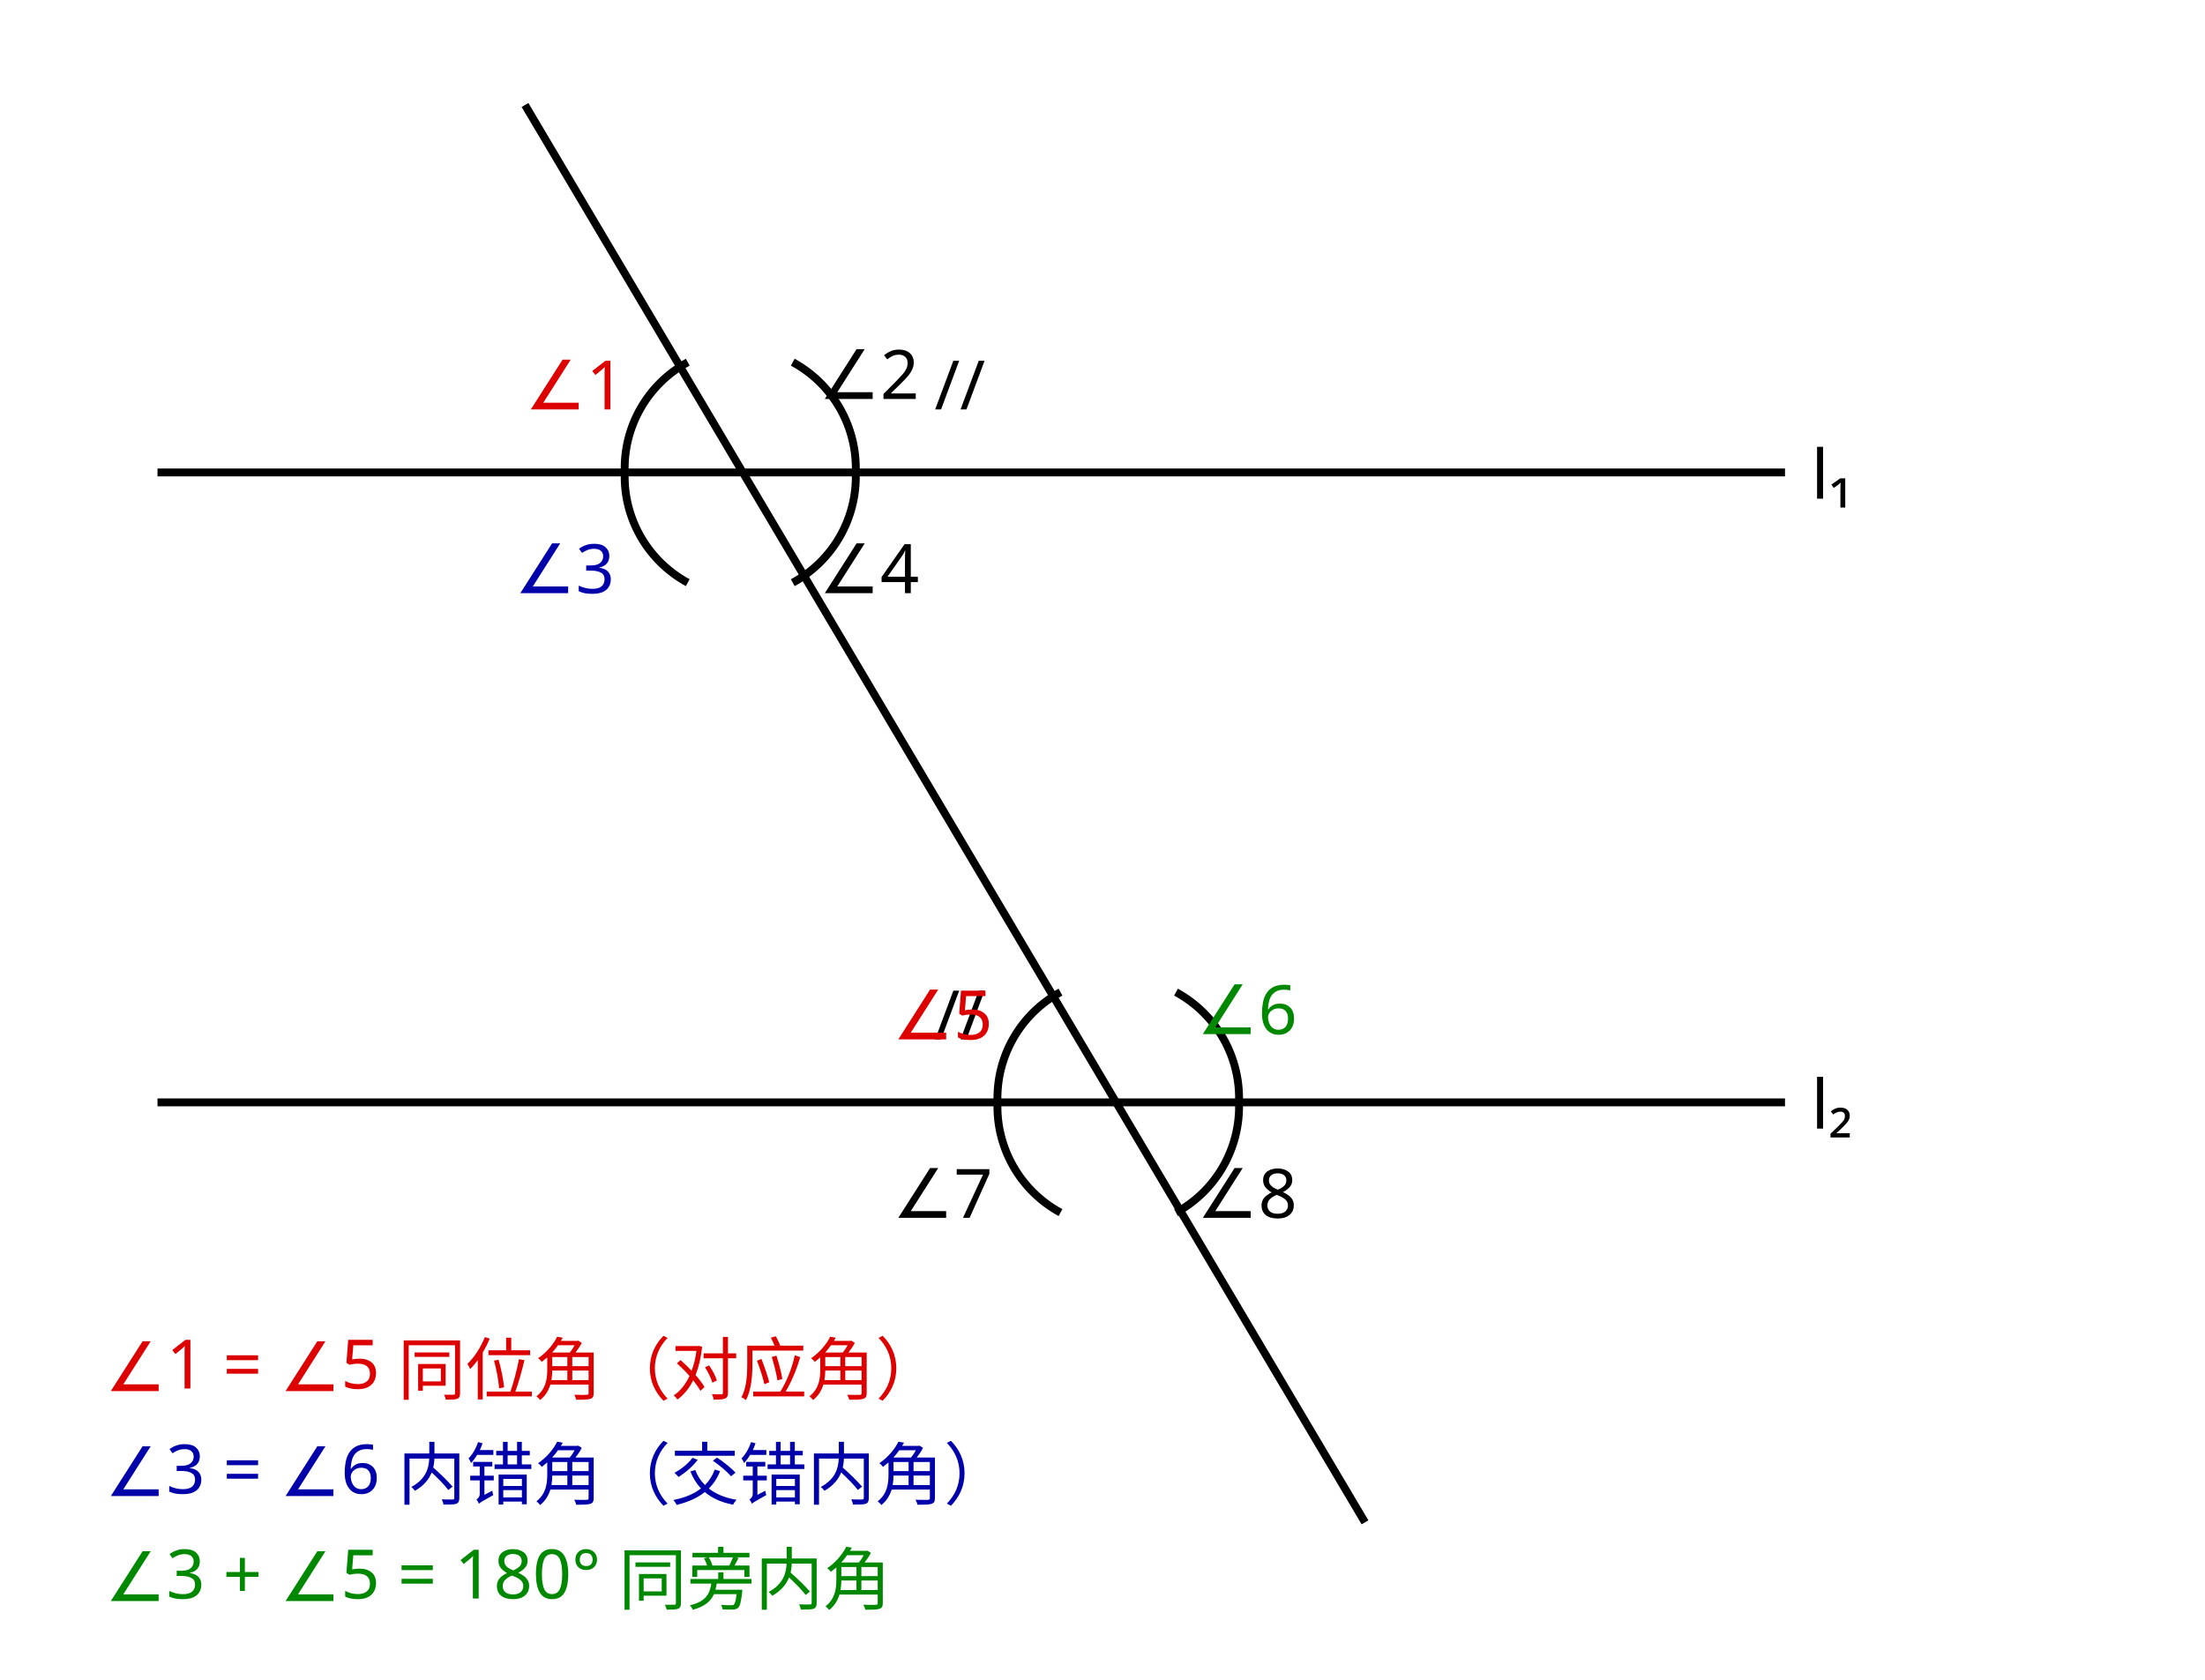
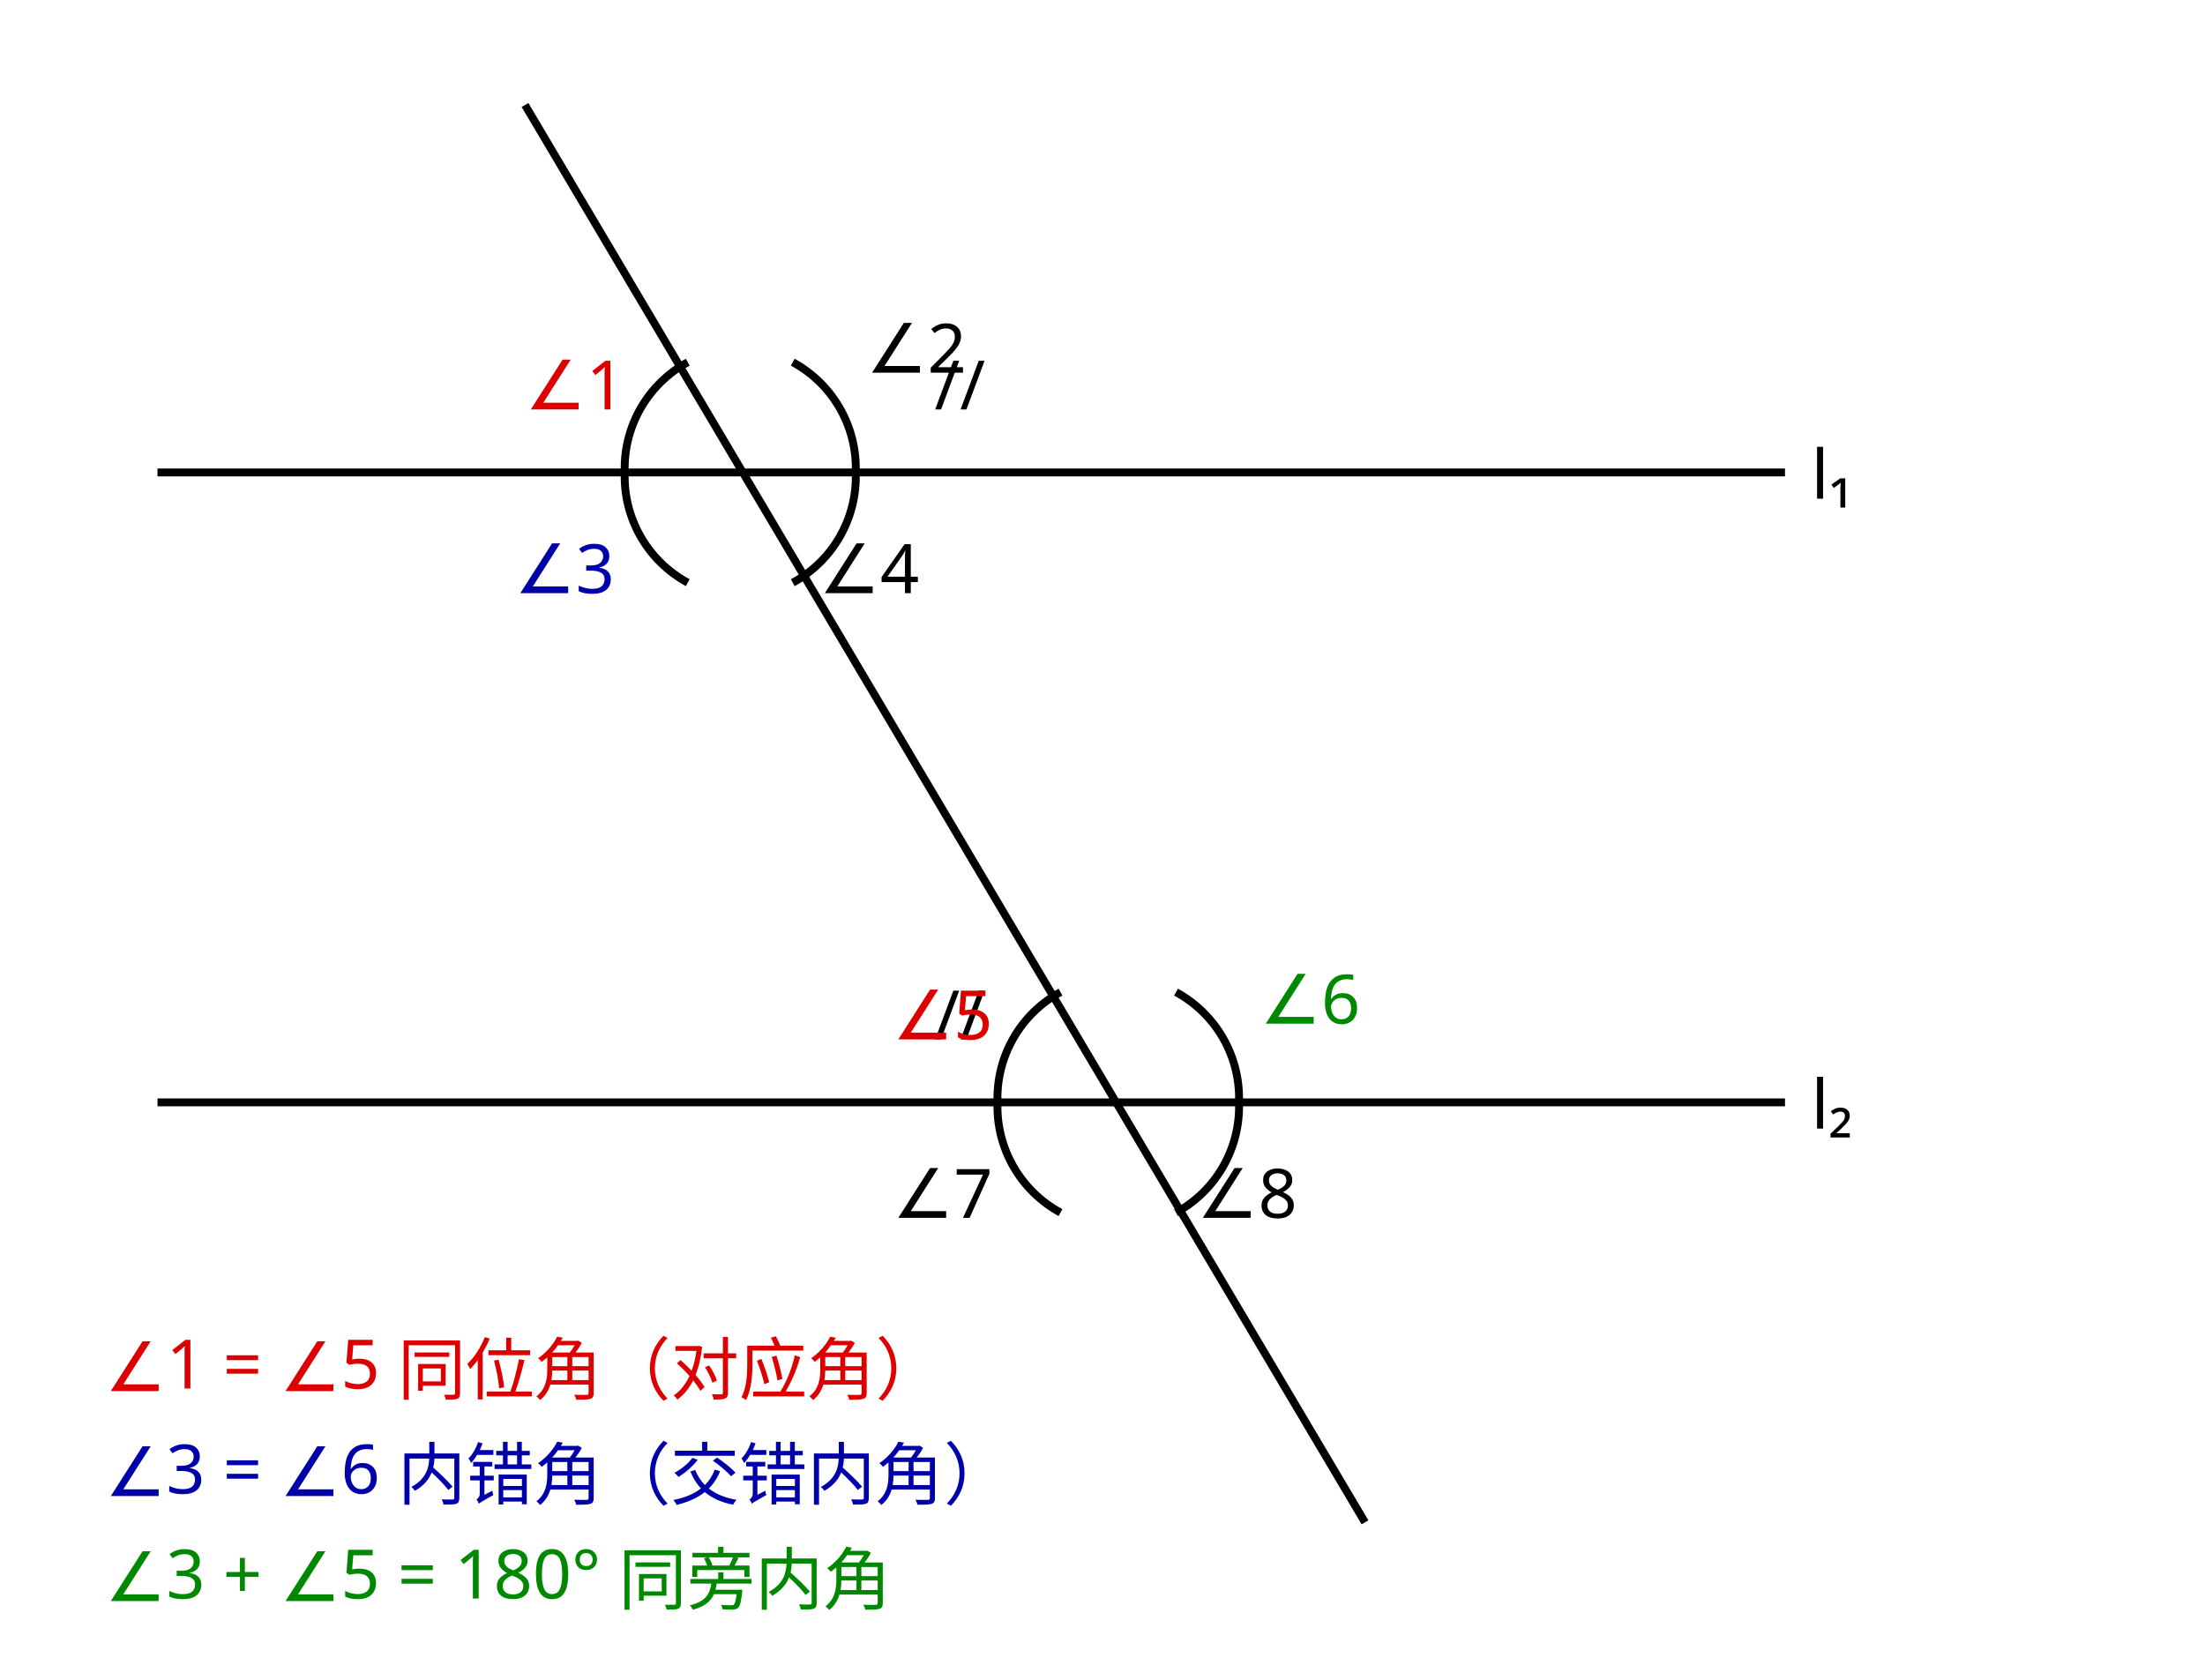
<svg xmlns="http://www.w3.org/2000/svg" width="420" height="320" viewBox="0 0 420 320">
  <style>
    text { font-size: 13px; font-family: sans-serif; }
    line { stroke: black; stroke-width: 1.5; }
    path { stroke: black; stroke-width: 1.5; fill: none; }
  </style>
  <line x1="30" y1="90" x2="340" y2="90" />
  <text x="345" y="95">l₁</text>
  <line x1="30" y1="210" x2="340" y2="210" />
  <text x="345" y="215">l₂</text>
  <text x="178" y="78" font-size="16">//</text>
  <text x="178" y="198" font-size="16">//</text>
  <line x1="100" y1="20" x2="260" y2="290" />
  <path d="M 119,90 A 23,23 0 0,1 131,69" stroke="#d00" stroke-width="1.8" fill="none" />
  <text x="100" y="78" fill="#d00">∠1</text>
  <path d="M 163,90 A 23,23 0 0,0 151,69" stroke="black" stroke-width="1.5" fill="none" />
-   <text x="156" y="76">∠2</text>
+   <text x="165" y="71">∠2</text>
  <path d="M 119,90 A 23,23 0 0,0 131,111" stroke="#00a" stroke-width="1.8" fill="none" />
  <text x="98" y="113" fill="#00a">∠3</text>
  <path d="M 163,90 A 23,23 0 0,1 151,111" stroke="black" stroke-width="1.5" fill="none" />
  <text x="156" y="113">∠4</text>
  <path d="M 190,210 A 23,23 0 0,1 202,189" stroke="#d00" stroke-width="1.8" fill="none" />
  <text x="170" y="198" fill="#d00">∠5</text>
  <path d="M 236,210 A 23,23 0 0,0 224,189" stroke="#080" stroke-width="1.8" fill="none" />
-   <text x="228" y="197" fill="#080">∠6</text>
+   <text x="240" y="195" fill="#080">∠6</text>
  <path d="M 190,210 A 23,23 0 0,0 202,231" stroke="black" stroke-width="1.5" fill="none" />
  <text x="170" y="232">∠7</text>
  <path d="M 236,210 A 23,23 0 0,1 224,231" stroke="black" stroke-width="1.5" fill="none" />
  <text x="228" y="232">∠8</text>
  <text x="20" y="265" fill="#d00" font-size="13">∠1 = ∠5 同位角（对应角）</text>
  <text x="20" y="285" fill="#00a" font-size="13">∠3 = ∠6 内错角（交错内角）</text>
  <text x="20" y="305" fill="#080" font-size="13">∠3 + ∠5 = 180° 同旁内角</text>
</svg>
